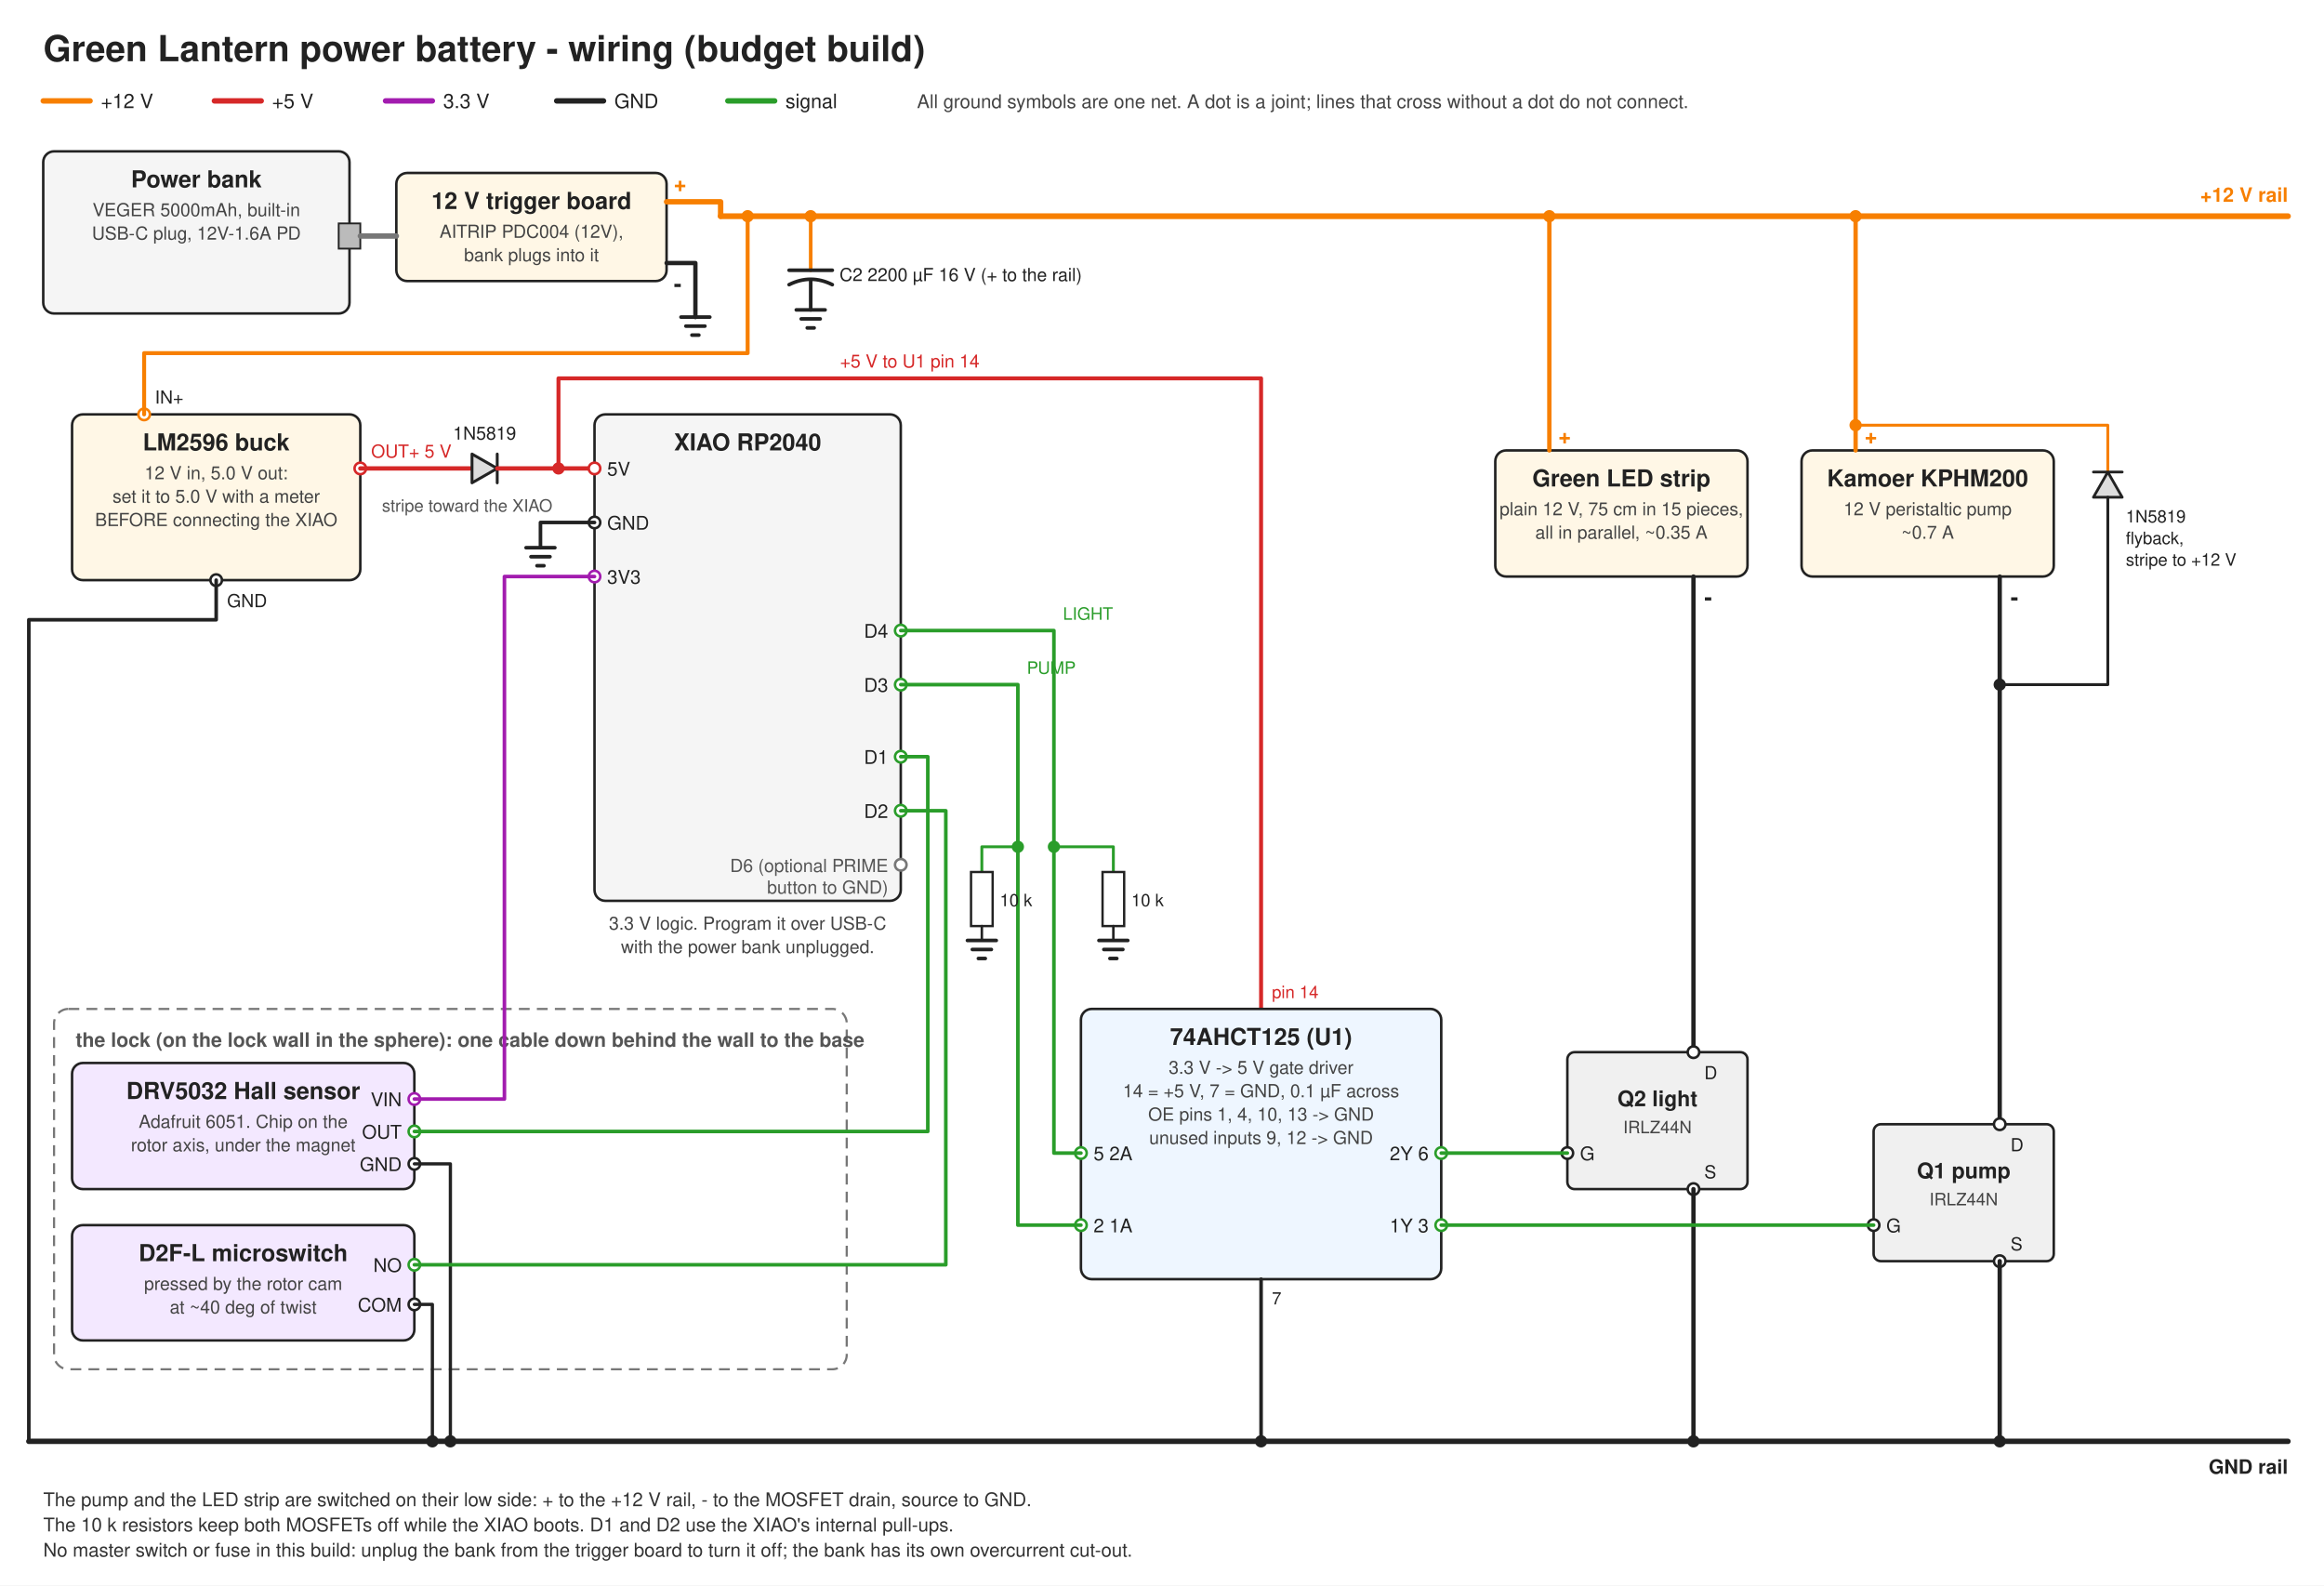
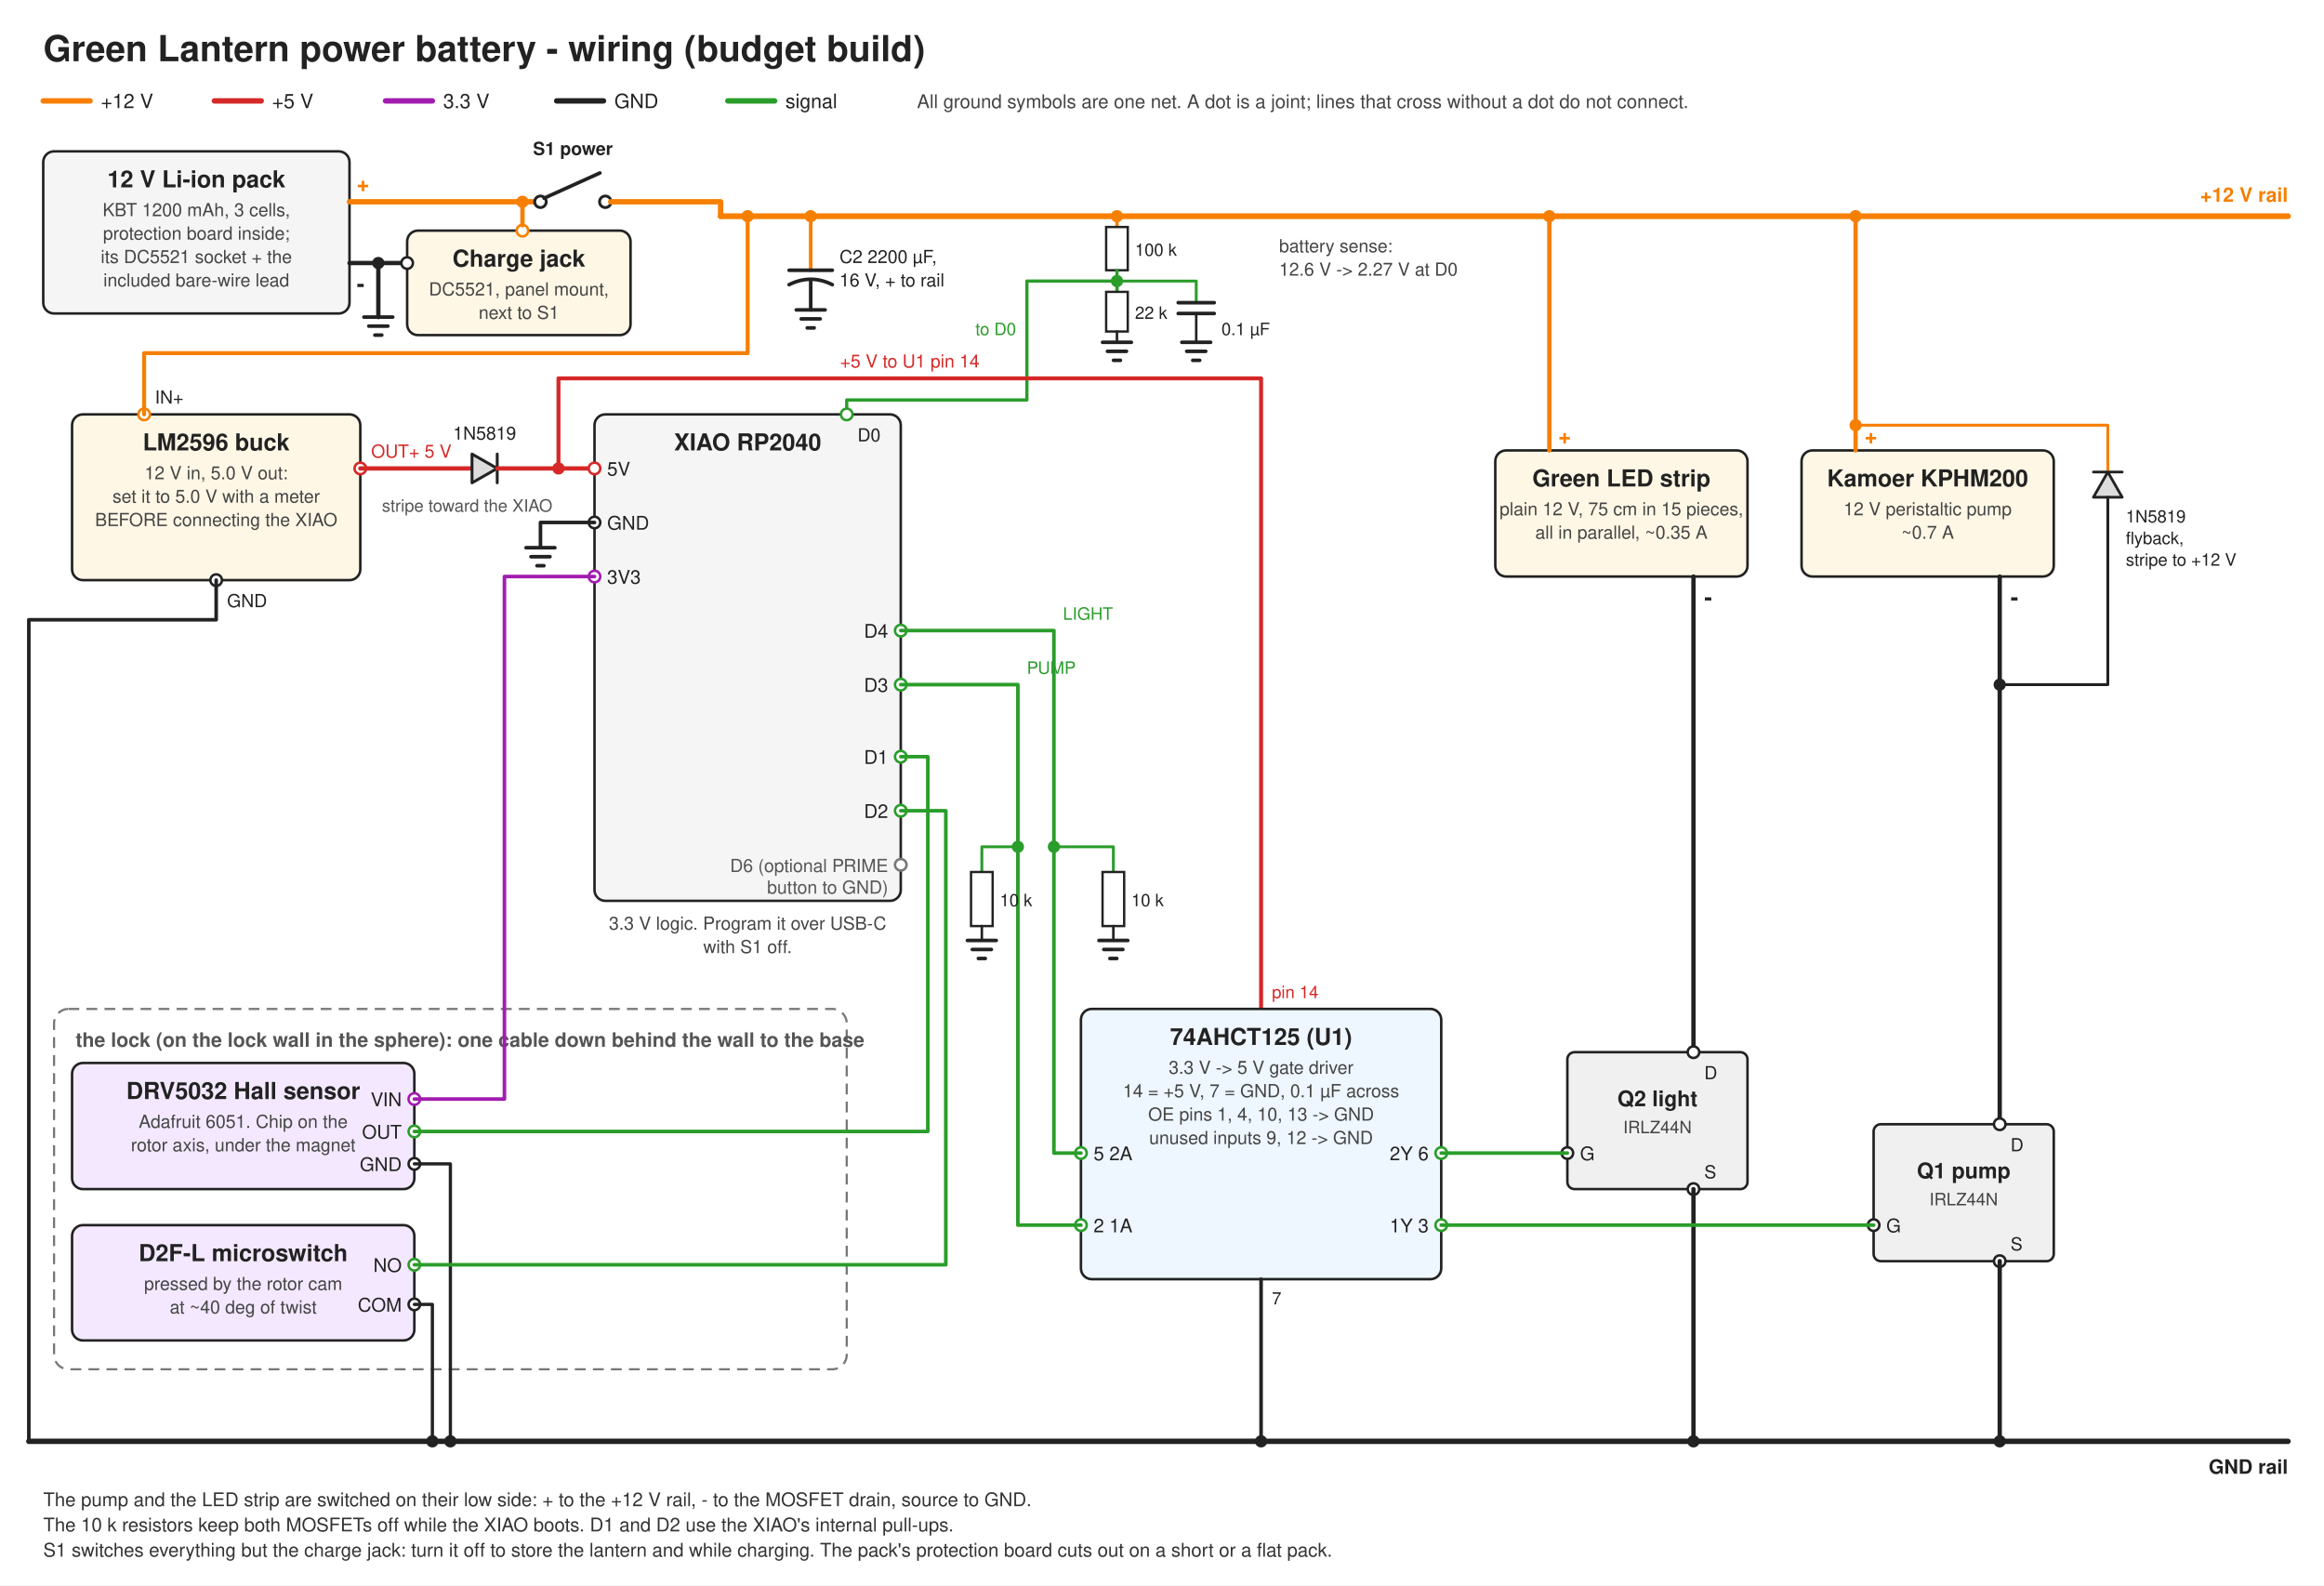
<svg xmlns="http://www.w3.org/2000/svg" viewBox="0 0 1290 880" width="1290" height="880" font-family="Helvetica, Arial, sans-serif" font-size="12" fill="#222222">
  <defs>
    <marker id="arr" viewBox="0 0 10 10" refX="9" refY="5" markerWidth="7" markerHeight="7" orient="auto-start-reverse">
      <path d="M0,0 L10,5 L0,10 z" fill="context-stroke" />
    </marker>
    <marker id="arrP" viewBox="0 0 10 10" refX="9" refY="5" markerWidth="7" markerHeight="7" orient="auto-start-reverse">
      <path d="M0,0 L10,5 L0,10 z" fill="#7c3aed" />
    </marker>
    <marker id="arrB" viewBox="0 0 10 10" refX="9" refY="5" markerWidth="7" markerHeight="7" orient="auto-start-reverse">
      <path d="M0,0 L10,5 L0,10 z" fill="#1d4ed8" />
    </marker>
    <marker id="arrGy" viewBox="0 0 10 10" refX="9" refY="5" markerWidth="7" markerHeight="7" orient="auto-start-reverse">
      <path d="M0,0 L10,5 L0,10 z" fill="#777777" />
    </marker>
    <marker id="arrG" viewBox="0 0 10 10" refX="9" refY="5" markerWidth="7" markerHeight="7" orient="auto-start-reverse">
      <path d="M0,0 L10,5 L0,10 z" fill="#2a9d2a" />
    </marker>
    <marker id="arrK" viewBox="0 0 10 10" refX="9" refY="5" markerWidth="7" markerHeight="7" orient="auto-start-reverse">
      <path d="M0,0 L10,5 L0,10 z" fill="#222222" />
    </marker>
    <marker id="arrO" viewBox="0 0 10 10" refX="9" refY="5" markerWidth="7" markerHeight="7" orient="auto-start-reverse">
      <path d="M0,0 L10,5 L0,10 z" fill="#f77f00" />
    </marker>
    <marker id="arrR" viewBox="0 0 10 10" refX="9" refY="5" markerWidth="7" markerHeight="7" orient="auto-start-reverse">
      <path d="M0,0 L10,5 L0,10 z" fill="#d62828" />
    </marker>
  </defs>
  <rect x="0" y="0" width="1290" height="880" fill="#ffffff" />
  <text x="24" y="34" font-size="20" text-anchor="start" font-weight="bold" fill="#222222">Green Lantern power battery - wiring (budget build)</text>
  <path d="M24,56 L50,56" fill="none" stroke="#f77f00" stroke-width="3" stroke-linecap="round" stroke-linejoin="round" />
  <text x="56" y="60" font-size="11" text-anchor="start" font-weight="normal" fill="#222222">+12 V</text>
  <path d="M119,56 L145,56" fill="none" stroke="#d62828" stroke-width="3" stroke-linecap="round" stroke-linejoin="round" />
  <text x="151" y="60" font-size="11" text-anchor="start" font-weight="normal" fill="#222222">+5 V</text>
  <path d="M214,56 L240,56" fill="none" stroke="#a21caf" stroke-width="3" stroke-linecap="round" stroke-linejoin="round" />
  <text x="246" y="60" font-size="11" text-anchor="start" font-weight="normal" fill="#222222">3.3 V</text>
  <path d="M309,56 L335,56" fill="none" stroke="#222222" stroke-width="3" stroke-linecap="round" stroke-linejoin="round" />
  <text x="341" y="60" font-size="11" text-anchor="start" font-weight="normal" fill="#222222">GND</text>
  <path d="M404,56 L430,56" fill="none" stroke="#2a9d2a" stroke-width="3" stroke-linecap="round" stroke-linejoin="round" />
  <text x="436" y="60" font-size="11" text-anchor="start" font-weight="normal" fill="#222222">signal</text>
  <text x="509" y="60" font-size="10.5" text-anchor="start" font-weight="normal" fill="#444">All ground symbols are one net. A dot is a joint; lines that cross without a dot do not connect.</text>
  <path d="M400,120 L1270,120" fill="none" stroke="#f77f00" stroke-width="3.2" stroke-linecap="round" stroke-linejoin="round" />
  <text x="1270" y="112" font-size="11" text-anchor="end" font-weight="bold" fill="#f77f00">+12 V rail</text>
  <path d="M16,800 L1270,800" fill="none" stroke="#222222" stroke-width="3" stroke-linecap="round" stroke-linejoin="round" />
  <text x="1270" y="818" font-size="11" text-anchor="end" font-weight="bold" fill="#222222">GND rail</text>
  <rect x="24" y="84" width="170" height="90" rx="6" fill="#f5f5f5" stroke="#222222" stroke-width="1.4" />
-   <text x="109.0" y="104" font-size="13" text-anchor="middle" font-weight="bold" fill="#222222">Power bank</text>
-   <text x="109.0" y="120" font-size="10" text-anchor="middle" font-weight="normal" fill="#444">VEGER 5000mAh, built-in</text>
-   <text x="109.0" y="133" font-size="10" text-anchor="middle" font-weight="normal" fill="#444">USB-C plug, 12V-1.6A PD</text>
-   <rect x="188" y="124" width="12" height="14" rx="0" fill="#bbbbbb" stroke="#222222" stroke-width="1" />
-   <rect x="220" y="96" width="150" height="60" rx="6" fill="#fff7e6" stroke="#222222" stroke-width="1.4" />
-   <text x="295.0" y="116" font-size="13" text-anchor="middle" font-weight="bold" fill="#222222">12 V trigger board</text>
-   <text x="295.0" y="132" font-size="10" text-anchor="middle" font-weight="normal" fill="#444">AITRIP PDC004 (12V),</text>
-   <text x="295.0" y="145" font-size="10" text-anchor="middle" font-weight="normal" fill="#444">bank plugs into it</text>
-   <path d="M200,131 L220,131" fill="none" stroke="#777777" stroke-width="3" stroke-linecap="round" stroke-linejoin="round" />
-   <path d="M370,112 L400,112 L400,120" fill="none" stroke="#f77f00" stroke-width="3" stroke-linecap="round" stroke-linejoin="round" />
-   <text x="374" y="106" font-size="12" text-anchor="start" font-weight="bold" fill="#f77f00">+</text>
-   <path d="M370,146 L386,146 L386,176" fill="none" stroke="#222222" stroke-width="2.4" stroke-linecap="round" stroke-linejoin="round" />
-   <path d="M378.0,176 L394.0,176 M380.72,181.0 L391.28,181.0 M384.08,186.0 L387.92,186.0" fill="none" stroke="#222222" stroke-width="2" stroke-linecap="round" stroke-linejoin="round" />
-   <text x="374" y="162" font-size="13" text-anchor="start" font-weight="bold" fill="#222222">-</text>
+   <text x="109.0" y="104" font-size="13" text-anchor="middle" font-weight="bold" fill="#222222">12 V Li-ion pack</text>
+   <text x="109.0" y="120" font-size="10" text-anchor="middle" font-weight="normal" fill="#444">KBT 1200 mAh, 3 cells,</text>
+   <text x="109.0" y="133" font-size="10" text-anchor="middle" font-weight="normal" fill="#444">protection board inside;</text>
+   <text x="109.0" y="146" font-size="10" text-anchor="middle" font-weight="normal" fill="#444">its DC5521 socket + the</text>
+   <text x="109.0" y="159" font-size="10" text-anchor="middle" font-weight="normal" fill="#444">included bare-wire lead</text>
+   <text x="198" y="106" font-size="12" text-anchor="start" font-weight="bold" fill="#f77f00">+</text>
+   <text x="198" y="162" font-size="13" text-anchor="start" font-weight="bold" fill="#222222">-</text>
+   <path d="M194,112 L300,112" fill="none" stroke="#f77f00" stroke-width="3" stroke-linecap="round" stroke-linejoin="round" />
+   <circle cx="290" cy="112" r="3.4" fill="#f77f00" />
+   <circle cx="300" cy="112" r="3.2" fill="#ffffff" stroke="#222222" stroke-width="1.6" />
+   <circle cx="336" cy="112" r="3.2" fill="#ffffff" stroke="#222222" stroke-width="1.6" />
+   <path d="M302,110 L333,96" fill="none" stroke="#222222" stroke-width="2" stroke-linecap="round" stroke-linejoin="round" />
+   <text x="318" y="86" font-size="10" text-anchor="middle" font-weight="bold" fill="#222222">S1 power</text>
+   <path d="M339,112 L400,112 L400,120" fill="none" stroke="#f77f00" stroke-width="3" stroke-linecap="round" stroke-linejoin="round" />
+   <path d="M194,146 L226,146" fill="none" stroke="#222222" stroke-width="2.4" stroke-linecap="round" stroke-linejoin="round" />
+   <circle cx="210" cy="146" r="3.4" fill="#222222" />
+   <path d="M210,146 L210,176" fill="none" stroke="#222222" stroke-width="2.4" stroke-linecap="round" stroke-linejoin="round" />
+   <path d="M202.0,176 L218.0,176 M204.72,181.0 L215.28,181.0 M208.08,186.0 L211.92,186.0" fill="none" stroke="#222222" stroke-width="2" stroke-linecap="round" stroke-linejoin="round" />
+   <rect x="226" y="128" width="124" height="58" rx="6" fill="#fff7e6" stroke="#222222" stroke-width="1.4" />
+   <text x="288.0" y="148" font-size="13" text-anchor="middle" font-weight="bold" fill="#222222">Charge jack</text>
+   <text x="288.0" y="164" font-size="10" text-anchor="middle" font-weight="normal" fill="#444">DC5521, panel mount,</text>
+   <text x="288.0" y="177" font-size="10" text-anchor="middle" font-weight="normal" fill="#444">next to S1</text>
+   <circle cx="226" cy="146" r="3.2" fill="#ffffff" stroke="#222222" stroke-width="1.4" />
+   <circle cx="290" cy="128" r="3.2" fill="#ffffff" stroke="#f77f00" stroke-width="1.4" />
+   <path d="M290,112 L290,125" fill="none" stroke="#f77f00" stroke-width="2.4" stroke-linecap="round" stroke-linejoin="round" />
  <path d="M450,120 L450,150" fill="none" stroke="#f77f00" stroke-width="2" stroke-linecap="round" stroke-linejoin="round" />
  <path d="M438,150 L462,150 M438,158 Q450,152 462,158" fill="none" stroke="#222222" stroke-width="2" stroke-linecap="round" stroke-linejoin="round" />
  <path d="M450,156 L450,172" fill="none" stroke="#222222" stroke-width="2" stroke-linecap="round" stroke-linejoin="round" />
  <path d="M442.0,172 L458.0,172 M444.72,177.0 L455.28,177.0 M448.08,182.0 L451.92,182.0" fill="none" stroke="#222222" stroke-width="2" stroke-linecap="round" stroke-linejoin="round" />
-   <text x="466" y="156" font-size="10" text-anchor="start" font-weight="normal" fill="#222222">C2 2200 µF 16 V (+ to the rail)</text>
+   <text x="466" y="146" font-size="10" text-anchor="start" font-weight="normal" fill="#222222">C2 2200 µF,</text>
+   <text x="466" y="159" font-size="10" text-anchor="start" font-weight="normal" fill="#222222">16 V, + to rail</text>
  <circle cx="450" cy="120" r="3.4" fill="#f77f00" />
+   <circle cx="620" cy="120" r="3.4" fill="#f77f00" />
+   <path d="M620,120 L620,126" fill="none" stroke="#f77f00" stroke-width="1.8" stroke-linecap="round" stroke-linejoin="round" />
+   <rect x="614" y="126" width="12" height="24" rx="0" fill="#ffffff" stroke="#222222" stroke-width="1.3" />
+   <text x="630" y="142" font-size="9.5" text-anchor="start" font-weight="normal" fill="#222222">100 k</text>
+   <path d="M620,150 L620,162" fill="none" stroke="#2a9d2a" stroke-width="1.8" stroke-linecap="round" stroke-linejoin="round" />
+   <circle cx="620" cy="156" r="3.4" fill="#2a9d2a" />
+   <rect x="614" y="162" width="12" height="22" rx="0" fill="#ffffff" stroke="#222222" stroke-width="1.3" />
+   <text x="630" y="177" font-size="9.5" text-anchor="start" font-weight="normal" fill="#222222">22 k</text>
+   <path d="M620,184 L620,190" fill="none" stroke="#222222" stroke-width="1.4" stroke-linecap="round" stroke-linejoin="round" />
+   <path d="M612.0,190 L628.0,190 M614.72,195.0 L625.28,195.0 M618.08,200.0 L621.92,200.0" fill="none" stroke="#222222" stroke-width="2" stroke-linecap="round" stroke-linejoin="round" />
+   <path d="M620,156 L664,156 L664,168" fill="none" stroke="#2a9d2a" stroke-width="1.6" stroke-linecap="round" stroke-linejoin="round" />
+   <path d="M654,168 L674,168 M654,174 L674,174" fill="none" stroke="#222222" stroke-width="2" stroke-linecap="round" stroke-linejoin="round" />
+   <path d="M664,174 L664,190" fill="none" stroke="#222222" stroke-width="1.4" stroke-linecap="round" stroke-linejoin="round" />
+   <path d="M656.0,190 L672.0,190 M658.72,195.0 L669.28,195.0 M662.08,200.0 L665.92,200.0" fill="none" stroke="#222222" stroke-width="2" stroke-linecap="round" stroke-linejoin="round" />
+   <text x="678" y="186" font-size="9.5" text-anchor="start" font-weight="normal" fill="#222222">0.1 µF</text>
+   <text x="710" y="140" font-size="10" text-anchor="start" font-weight="normal" fill="#444">battery sense:</text>
+   <text x="710" y="153" font-size="10" text-anchor="start" font-weight="normal" fill="#444">12.6 V -&gt; 2.27 V at D0</text>
+   <path d="M620,156 L570,156 L570,222 L470,222 L470,230" fill="none" stroke="#2a9d2a" stroke-width="1.8" stroke-linecap="round" stroke-linejoin="round" />
+   <text x="564" y="186" font-size="9.5" text-anchor="end" font-weight="normal" fill="#2a9d2a">to D0</text>
  <rect x="40" y="230" width="160" height="92" rx="6" fill="#fff7e6" stroke="#222222" stroke-width="1.4" />
  <text x="120.0" y="250" font-size="13" text-anchor="middle" font-weight="bold" fill="#222222">LM2596 buck</text>
  <text x="120.0" y="266" font-size="10" text-anchor="middle" font-weight="normal" fill="#444">12 V in, 5.0 V out:</text>
  <text x="120.0" y="279" font-size="10" text-anchor="middle" font-weight="normal" fill="#444">set it to 5.0 V with a meter</text>
  <text x="120.0" y="292" font-size="10" text-anchor="middle" font-weight="normal" fill="#444">BEFORE connecting the XIAO</text>
  <circle cx="80" cy="230" r="3.2" fill="#ffffff" stroke="#f77f00" stroke-width="1.4" />
  <text x="86" y="224" font-size="10" text-anchor="start" font-weight="normal" fill="#222222">IN+</text>
  <path d="M80,230 L80,196 L415,196 L415,120" fill="none" stroke="#f77f00" stroke-width="2.2" stroke-linecap="round" stroke-linejoin="round" />
  <circle cx="415" cy="120" r="3.4" fill="#f77f00" />
  <circle cx="120" cy="322" r="3.2" fill="#ffffff" stroke="#222222" stroke-width="1.4" />
  <text x="126" y="337" font-size="10" text-anchor="start" font-weight="normal" fill="#222222">GND</text>
  <path d="M120,322 L120,344 L16,344 L16,800" fill="none" stroke="#222222" stroke-width="2" stroke-linecap="round" stroke-linejoin="round" />
  <circle cx="200" cy="260" r="3.2" fill="#ffffff" stroke="#d62828" stroke-width="1.4" />
  <text x="207" y="264" font-size="10.5" text-anchor="start" font-weight="normal" fill="#222222" />
  <text x="206" y="254" font-size="10" text-anchor="start" font-weight="normal" fill="#d62828">OUT+ 5 V</text>
  <path d="M200,260 L262,260" fill="none" stroke="#d62828" stroke-width="2.4" stroke-linecap="round" stroke-linejoin="round" />
  <path d="M262,252 L262,268 L276,260 Z M276,252 L276,268" fill="#dddddd" stroke="#222222" stroke-width="1.6" stroke-linecap="round" stroke-linejoin="round" />
  <text x="269" y="244" font-size="10" text-anchor="middle" font-weight="normal" fill="#222222">1N5819</text>
  <text x="212" y="284" font-size="9.5" text-anchor="start" font-weight="normal" fill="#555">stripe toward the XIAO</text>
  <path d="M276,260 L330,260" fill="none" stroke="#d62828" stroke-width="2.4" stroke-linecap="round" stroke-linejoin="round" />
  <rect x="330" y="230" width="170" height="270" rx="6" fill="#f5f5f5" stroke="#222222" stroke-width="1.4" />
  <text x="415.0" y="250" font-size="13" text-anchor="middle" font-weight="bold" fill="#222222">XIAO RP2040</text>
  <text x="415.0" y="516" font-size="10" text-anchor="middle" font-weight="normal" fill="#444">3.3 V logic. Program it over USB-C</text>
-   <text x="415.0" y="529" font-size="10" text-anchor="middle" font-weight="normal" fill="#444">with the power bank unplugged.</text>
+   <text x="415.0" y="529" font-size="10" text-anchor="middle" font-weight="normal" fill="#444">with S1 off.</text>
  <circle cx="330" cy="260" r="3.2" fill="#ffffff" stroke="#d62828" stroke-width="1.4" />
  <text x="337" y="264" font-size="10.5" text-anchor="start" font-weight="normal" fill="#222222">5V</text>
  <circle cx="330" cy="290" r="3.2" fill="#ffffff" stroke="#222222" stroke-width="1.4" />
  <text x="337" y="294" font-size="10.5" text-anchor="start" font-weight="normal" fill="#222222">GND</text>
  <circle cx="330" cy="320" r="3.2" fill="#ffffff" stroke="#a21caf" stroke-width="1.4" />
  <text x="337" y="324" font-size="10.5" text-anchor="start" font-weight="normal" fill="#222222">3V3</text>
  <circle cx="500" cy="350" r="3.2" fill="#ffffff" stroke="#2a9d2a" stroke-width="1.4" />
  <text x="493" y="354" font-size="10.5" text-anchor="end" font-weight="normal" fill="#222222">D4</text>
  <circle cx="500" cy="380" r="3.2" fill="#ffffff" stroke="#2a9d2a" stroke-width="1.4" />
  <text x="493" y="384" font-size="10.5" text-anchor="end" font-weight="normal" fill="#222222">D3</text>
  <circle cx="500" cy="420" r="3.2" fill="#ffffff" stroke="#2a9d2a" stroke-width="1.4" />
  <text x="493" y="424" font-size="10.5" text-anchor="end" font-weight="normal" fill="#222222">D1</text>
  <circle cx="500" cy="450" r="3.2" fill="#ffffff" stroke="#2a9d2a" stroke-width="1.4" />
  <text x="493" y="454" font-size="10.5" text-anchor="end" font-weight="normal" fill="#222222">D2</text>
+   <circle cx="470" cy="230" r="3.2" fill="#ffffff" stroke="#2a9d2a" stroke-width="1.4" />
+   <text x="476" y="245" font-size="10" text-anchor="start" font-weight="normal" fill="#222222">D0</text>
  <circle cx="500" cy="480" r="3.2" fill="#ffffff" stroke="#777777" stroke-width="1.4" />
  <text x="493" y="484" font-size="10" text-anchor="end" font-weight="normal" fill="#555">D6 (optional PRIME</text>
  <text x="493" y="496" font-size="10" text-anchor="end" font-weight="normal" fill="#555">button to GND)</text>
  <path d="M330,290 L300,290 L300,304" fill="none" stroke="#222222" stroke-width="2" stroke-linecap="round" stroke-linejoin="round" />
  <path d="M292.0,304 L308.0,304 M294.72,309.0 L305.28,309.0 M298.08,314.0 L301.92,314.0" fill="none" stroke="#222222" stroke-width="2" stroke-linecap="round" stroke-linejoin="round" />
  <circle cx="310" cy="260" r="3.4" fill="#d62828" />
  <path d="M310,260 L310,210 L700,210 L700,560" fill="none" stroke="#d62828" stroke-width="2.2" stroke-linecap="round" stroke-linejoin="round" />
  <text x="505" y="204" font-size="10" text-anchor="middle" font-weight="normal" fill="#d62828">+5 V to U1 pin 14</text>
  <rect x="600" y="560" width="200" height="150" rx="6" fill="#eef6ff" stroke="#222222" stroke-width="1.4" />
  <text x="700.0" y="580" font-size="13" text-anchor="middle" font-weight="bold" fill="#222222">74AHCT125 (U1)</text>
  <text x="700.0" y="596" font-size="10" text-anchor="middle" font-weight="normal" fill="#444">3.3 V -&gt; 5 V gate driver</text>
  <text x="700.0" y="609" font-size="10" text-anchor="middle" font-weight="normal" fill="#444">14 = +5 V, 7 = GND, 0.1 µF across</text>
  <text x="700.0" y="622" font-size="10" text-anchor="middle" font-weight="normal" fill="#444">OE pins 1, 4, 10, 13 -&gt; GND</text>
  <text x="700.0" y="635" font-size="10" text-anchor="middle" font-weight="normal" fill="#444">unused inputs 9, 12 -&gt; GND</text>
  <text x="706" y="554" font-size="9.5" text-anchor="start" font-weight="normal" fill="#d62828">pin 14</text>
  <circle cx="600" cy="640" r="3.2" fill="#ffffff" stroke="#2a9d2a" stroke-width="1.4" />
  <text x="607" y="644" font-size="10.5" text-anchor="start" font-weight="normal" fill="#222222">5  2A</text>
  <circle cx="800" cy="640" r="3.2" fill="#ffffff" stroke="#2a9d2a" stroke-width="1.4" />
  <text x="793" y="644" font-size="10.5" text-anchor="end" font-weight="normal" fill="#222222">2Y  6</text>
  <circle cx="600" cy="680" r="3.2" fill="#ffffff" stroke="#2a9d2a" stroke-width="1.4" />
  <text x="607" y="684" font-size="10.5" text-anchor="start" font-weight="normal" fill="#222222">2  1A</text>
  <circle cx="800" cy="680" r="3.2" fill="#ffffff" stroke="#2a9d2a" stroke-width="1.4" />
  <text x="793" y="684" font-size="10.5" text-anchor="end" font-weight="normal" fill="#222222">1Y  3</text>
  <path d="M700.0,710 L700.0,800" fill="none" stroke="#222222" stroke-width="2" stroke-linecap="round" stroke-linejoin="round" />
  <text x="706.0" y="724" font-size="9.5" text-anchor="start" font-weight="normal" fill="#222222">7</text>
  <circle cx="700.0" cy="800" r="3.4" fill="#222222" />
  <path d="M500,350 L585,350 L585,640 L600,640" fill="none" stroke="#2a9d2a" stroke-width="2" stroke-linecap="round" stroke-linejoin="round" />
  <path d="M500,380 L565,380 L565,680 L600,680" fill="none" stroke="#2a9d2a" stroke-width="2" stroke-linecap="round" stroke-linejoin="round" />
  <text x="590" y="344" font-size="9.5" text-anchor="start" font-weight="normal" fill="#2a9d2a">LIGHT</text>
  <text x="570" y="374" font-size="9.5" text-anchor="start" font-weight="normal" fill="#2a9d2a">PUMP</text>
  <circle cx="585" cy="470" r="3.4" fill="#2a9d2a" />
  <path d="M585,470 L618,470 L618,484" fill="none" stroke="#2a9d2a" stroke-width="1.6" stroke-linecap="round" stroke-linejoin="round" />
  <rect x="612" y="484" width="12" height="30" rx="0" fill="#ffffff" stroke="#222222" stroke-width="1.3" />
  <text x="628" y="503" font-size="9.5" text-anchor="start" font-weight="normal" fill="#222222">10 k</text>
  <path d="M618,514 L618,522" fill="none" stroke="#222222" stroke-width="1.4" stroke-linecap="round" stroke-linejoin="round" />
  <path d="M610.0,522 L626.0,522 M612.72,527.0 L623.28,527.0 M616.08,532.0 L619.92,532.0" fill="none" stroke="#222222" stroke-width="2" stroke-linecap="round" stroke-linejoin="round" />
  <circle cx="565" cy="470" r="3.4" fill="#2a9d2a" />
  <path d="M565,470 L545,470 L545,484" fill="none" stroke="#2a9d2a" stroke-width="1.6" stroke-linecap="round" stroke-linejoin="round" />
  <rect x="539" y="484" width="12" height="30" rx="0" fill="#ffffff" stroke="#222222" stroke-width="1.3" />
  <text x="555" y="503" font-size="9.5" text-anchor="start" font-weight="normal" fill="#222222">10 k</text>
  <path d="M545,514 L545,522" fill="none" stroke="#222222" stroke-width="1.4" stroke-linecap="round" stroke-linejoin="round" />
  <path d="M537.0,522 L553.0,522 M539.72,527.0 L550.28,527.0 M543.08,532.0 L546.92,532.0" fill="none" stroke="#222222" stroke-width="2" stroke-linecap="round" stroke-linejoin="round" />
  <rect x="830" y="250" width="140" height="70" rx="6" fill="#fff7e6" stroke="#222222" stroke-width="1.4" />
  <text x="900.0" y="270" font-size="13" text-anchor="middle" font-weight="bold" fill="#222222">Green LED strip</text>
  <text x="900.0" y="286" font-size="10" text-anchor="middle" font-weight="normal" fill="#444">plain 12 V, 75 cm in 15 pieces,</text>
  <text x="900.0" y="299" font-size="10" text-anchor="middle" font-weight="normal" fill="#444">all in parallel, ~0.35 A</text>
  <path d="M860,120 L860,250" fill="none" stroke="#f77f00" stroke-width="2.4" stroke-linecap="round" stroke-linejoin="round" />
  <circle cx="860" cy="120" r="3.4" fill="#f77f00" />
  <text x="865" y="246" font-size="12" text-anchor="start" font-weight="bold" fill="#f77f00">+</text>
  <path d="M940,320 L940,584" fill="none" stroke="#222222" stroke-width="2.4" stroke-linecap="round" stroke-linejoin="round" />
  <text x="946" y="336" font-size="13" text-anchor="start" font-weight="bold" fill="#222222">-</text>
  <rect x="870" y="584" width="100" height="76" rx="4" fill="#f0f0f0" stroke="#222222" stroke-width="1.4" />
  <text x="920" y="614" font-size="12" text-anchor="middle" font-weight="bold" fill="#222222">Q2 light</text>
  <text x="920" y="629" font-size="9.5" text-anchor="middle" font-weight="normal" fill="#444">IRLZ44N</text>
  <circle cx="940" cy="584" r="3.2" fill="#ffffff" stroke="#222222" stroke-width="1.4" />
  <text x="946" y="599" font-size="10" text-anchor="start" font-weight="normal" fill="#222222">D</text>
  <circle cx="870" cy="640" r="3.2" fill="#ffffff" stroke="#222222" stroke-width="1.4" />
  <text x="877" y="644" font-size="10.5" text-anchor="start" font-weight="normal" fill="#222222">G</text>
  <circle cx="940" cy="660" r="3.2" fill="#ffffff" stroke="#222222" stroke-width="1.4" />
  <text x="946" y="654" font-size="10" text-anchor="start" font-weight="normal" fill="#222222">S</text>
  <path d="M940,660 L940,800" fill="none" stroke="#222222" stroke-width="2.4" stroke-linecap="round" stroke-linejoin="round" />
  <circle cx="940" cy="800" r="3.4" fill="#222222" />
  <path d="M800,640 L870,640" fill="none" stroke="#2a9d2a" stroke-width="2" stroke-linecap="round" stroke-linejoin="round" />
  <rect x="1000" y="250" width="140" height="70" rx="6" fill="#fff7e6" stroke="#222222" stroke-width="1.4" />
  <text x="1070.0" y="270" font-size="13" text-anchor="middle" font-weight="bold" fill="#222222">Kamoer KPHM200</text>
  <text x="1070.0" y="286" font-size="10" text-anchor="middle" font-weight="normal" fill="#444">12 V peristaltic pump</text>
  <text x="1070.0" y="299" font-size="10" text-anchor="middle" font-weight="normal" fill="#444">~0.7 A</text>
  <path d="M1030,120 L1030,250" fill="none" stroke="#f77f00" stroke-width="2.4" stroke-linecap="round" stroke-linejoin="round" />
  <circle cx="1030" cy="120" r="3.4" fill="#f77f00" />
  <text x="1035" y="246" font-size="12" text-anchor="start" font-weight="bold" fill="#f77f00">+</text>
  <path d="M1110,320 L1110,624" fill="none" stroke="#222222" stroke-width="2.4" stroke-linecap="round" stroke-linejoin="round" />
  <text x="1116" y="336" font-size="13" text-anchor="start" font-weight="bold" fill="#222222">-</text>
  <rect x="1040" y="624" width="100" height="76" rx="4" fill="#f0f0f0" stroke="#222222" stroke-width="1.4" />
  <text x="1090" y="654" font-size="12" text-anchor="middle" font-weight="bold" fill="#222222">Q1 pump</text>
  <text x="1090" y="669" font-size="9.5" text-anchor="middle" font-weight="normal" fill="#444">IRLZ44N</text>
  <circle cx="1110" cy="624" r="3.2" fill="#ffffff" stroke="#222222" stroke-width="1.4" />
  <text x="1116" y="639" font-size="10" text-anchor="start" font-weight="normal" fill="#222222">D</text>
  <circle cx="1040" cy="680" r="3.2" fill="#ffffff" stroke="#222222" stroke-width="1.4" />
  <text x="1047" y="684" font-size="10.5" text-anchor="start" font-weight="normal" fill="#222222">G</text>
  <circle cx="1110" cy="700" r="3.2" fill="#ffffff" stroke="#222222" stroke-width="1.4" />
  <text x="1116" y="694" font-size="10" text-anchor="start" font-weight="normal" fill="#222222">S</text>
  <path d="M1110,700 L1110,800" fill="none" stroke="#222222" stroke-width="2.4" stroke-linecap="round" stroke-linejoin="round" />
  <circle cx="1110" cy="800" r="3.4" fill="#222222" />
  <path d="M800,680 L1040,680" fill="none" stroke="#2a9d2a" stroke-width="2" stroke-linecap="round" stroke-linejoin="round" />
  <path d="M1030,236 L1170,236 L1170,262" fill="none" stroke="#f77f00" stroke-width="1.6" stroke-linecap="round" stroke-linejoin="round" />
  <circle cx="1030" cy="236" r="3.4" fill="#f77f00" />
  <path d="M1162,276 L1178,276 L1170,262 Z M1162,262 L1178,262" fill="#dddddd" stroke="#222222" stroke-width="1.5" stroke-linecap="round" stroke-linejoin="round" />
  <path d="M1170,276 L1170,380 L1110,380" fill="none" stroke="#222222" stroke-width="1.6" stroke-linecap="round" stroke-linejoin="round" />
  <circle cx="1110" cy="380" r="3.4" fill="#222222" />
  <text x="1180" y="290" font-size="9.5" text-anchor="start" font-weight="normal" fill="#222222">1N5819</text>
  <text x="1180" y="302" font-size="9.5" text-anchor="start" font-weight="normal" fill="#222222">flyback,</text>
  <text x="1180" y="314" font-size="9.5" text-anchor="start" font-weight="normal" fill="#222222">stripe to +12 V</text>
  <rect x="30" y="560" width="440" height="200" rx="8" fill="none" stroke="#777777" stroke-width="1.2" stroke-dasharray="6,4" />
  <rect x="38" y="568" width="392" height="17" rx="0" fill="#ffffff" stroke="#ffffff" stroke-width="0" />
  <text x="42" y="581" font-size="11" text-anchor="start" font-weight="bold" fill="#555">the lock (on the lock wall in the sphere): one cable down behind the wall to the base</text>
  <rect x="40" y="590" width="190" height="70" rx="6" fill="#f3e8ff" stroke="#222222" stroke-width="1.4" />
  <text x="135.0" y="610" font-size="13" text-anchor="middle" font-weight="bold" fill="#222222">DRV5032 Hall sensor</text>
  <text x="135.0" y="626" font-size="10" text-anchor="middle" font-weight="normal" fill="#444">Adafruit 6051. Chip on the</text>
  <text x="135.0" y="639" font-size="10" text-anchor="middle" font-weight="normal" fill="#444">rotor axis, under the magnet</text>
  <circle cx="230" cy="610" r="3.2" fill="#ffffff" stroke="#a21caf" stroke-width="1.4" />
  <text x="223" y="614" font-size="10.5" text-anchor="end" font-weight="normal" fill="#222222">VIN</text>
  <circle cx="230" cy="628" r="3.2" fill="#ffffff" stroke="#2a9d2a" stroke-width="1.4" />
  <text x="223" y="632" font-size="10.5" text-anchor="end" font-weight="normal" fill="#222222">OUT</text>
  <circle cx="230" cy="646" r="3.2" fill="#ffffff" stroke="#222222" stroke-width="1.4" />
  <text x="223" y="650" font-size="10.5" text-anchor="end" font-weight="normal" fill="#222222">GND</text>
  <path d="M230,610 L280,610 L280,320 L330,320" fill="none" stroke="#a21caf" stroke-width="2" stroke-linecap="round" stroke-linejoin="round" />
  <path d="M230,628 L515,628 L515,420 L500,420" fill="none" stroke="#2a9d2a" stroke-width="2" stroke-linecap="round" stroke-linejoin="round" />
  <path d="M230,646 L250,646 L250,800" fill="none" stroke="#222222" stroke-width="1.8" stroke-linecap="round" stroke-linejoin="round" />
  <circle cx="250" cy="800" r="3.4" fill="#222222" />
  <rect x="40" y="680" width="190" height="64" rx="6" fill="#f3e8ff" stroke="#222222" stroke-width="1.4" />
  <text x="135.0" y="700" font-size="13" text-anchor="middle" font-weight="bold" fill="#222222">D2F-L microswitch</text>
  <text x="135.0" y="716" font-size="10" text-anchor="middle" font-weight="normal" fill="#444">pressed by the rotor cam</text>
  <text x="135.0" y="729" font-size="10" text-anchor="middle" font-weight="normal" fill="#444">at ~40 deg of twist</text>
  <circle cx="230" cy="702" r="3.2" fill="#ffffff" stroke="#2a9d2a" stroke-width="1.4" />
  <text x="223" y="706" font-size="10.5" text-anchor="end" font-weight="normal" fill="#222222">NO</text>
  <circle cx="230" cy="724" r="3.2" fill="#ffffff" stroke="#222222" stroke-width="1.4" />
  <text x="223" y="728" font-size="10.5" text-anchor="end" font-weight="normal" fill="#222222">COM</text>
  <path d="M230,702 L525,702 L525,450 L500,450" fill="none" stroke="#2a9d2a" stroke-width="2" stroke-linecap="round" stroke-linejoin="round" />
  <path d="M230,724 L240,724 L240,800" fill="none" stroke="#222222" stroke-width="1.8" stroke-linecap="round" stroke-linejoin="round" />
  <circle cx="240" cy="800" r="3.4" fill="#222222" />
  <text x="24" y="836" font-size="10.5" text-anchor="start" font-weight="normal" fill="#333">The pump and the LED strip are switched on their low side: + to the +12 V rail, - to the MOSFET drain, source to GND.</text>
  <text x="24" y="850" font-size="10.5" text-anchor="start" font-weight="normal" fill="#333">The 10 k resistors keep both MOSFETs off while the XIAO boots. D1 and D2 use the XIAO's internal pull-ups.</text>
-   <text x="24" y="864" font-size="10.5" text-anchor="start" font-weight="normal" fill="#333">No master switch or fuse in this build: unplug the bank from the trigger board to turn it off; the bank has its own overcurrent cut-out.</text>
+   <text x="24" y="864" font-size="10.5" text-anchor="start" font-weight="normal" fill="#333">S1 switches everything but the charge jack: turn it off to store the lantern and while charging. The pack's protection board cuts out on a short or a flat pack.</text>
</svg>
